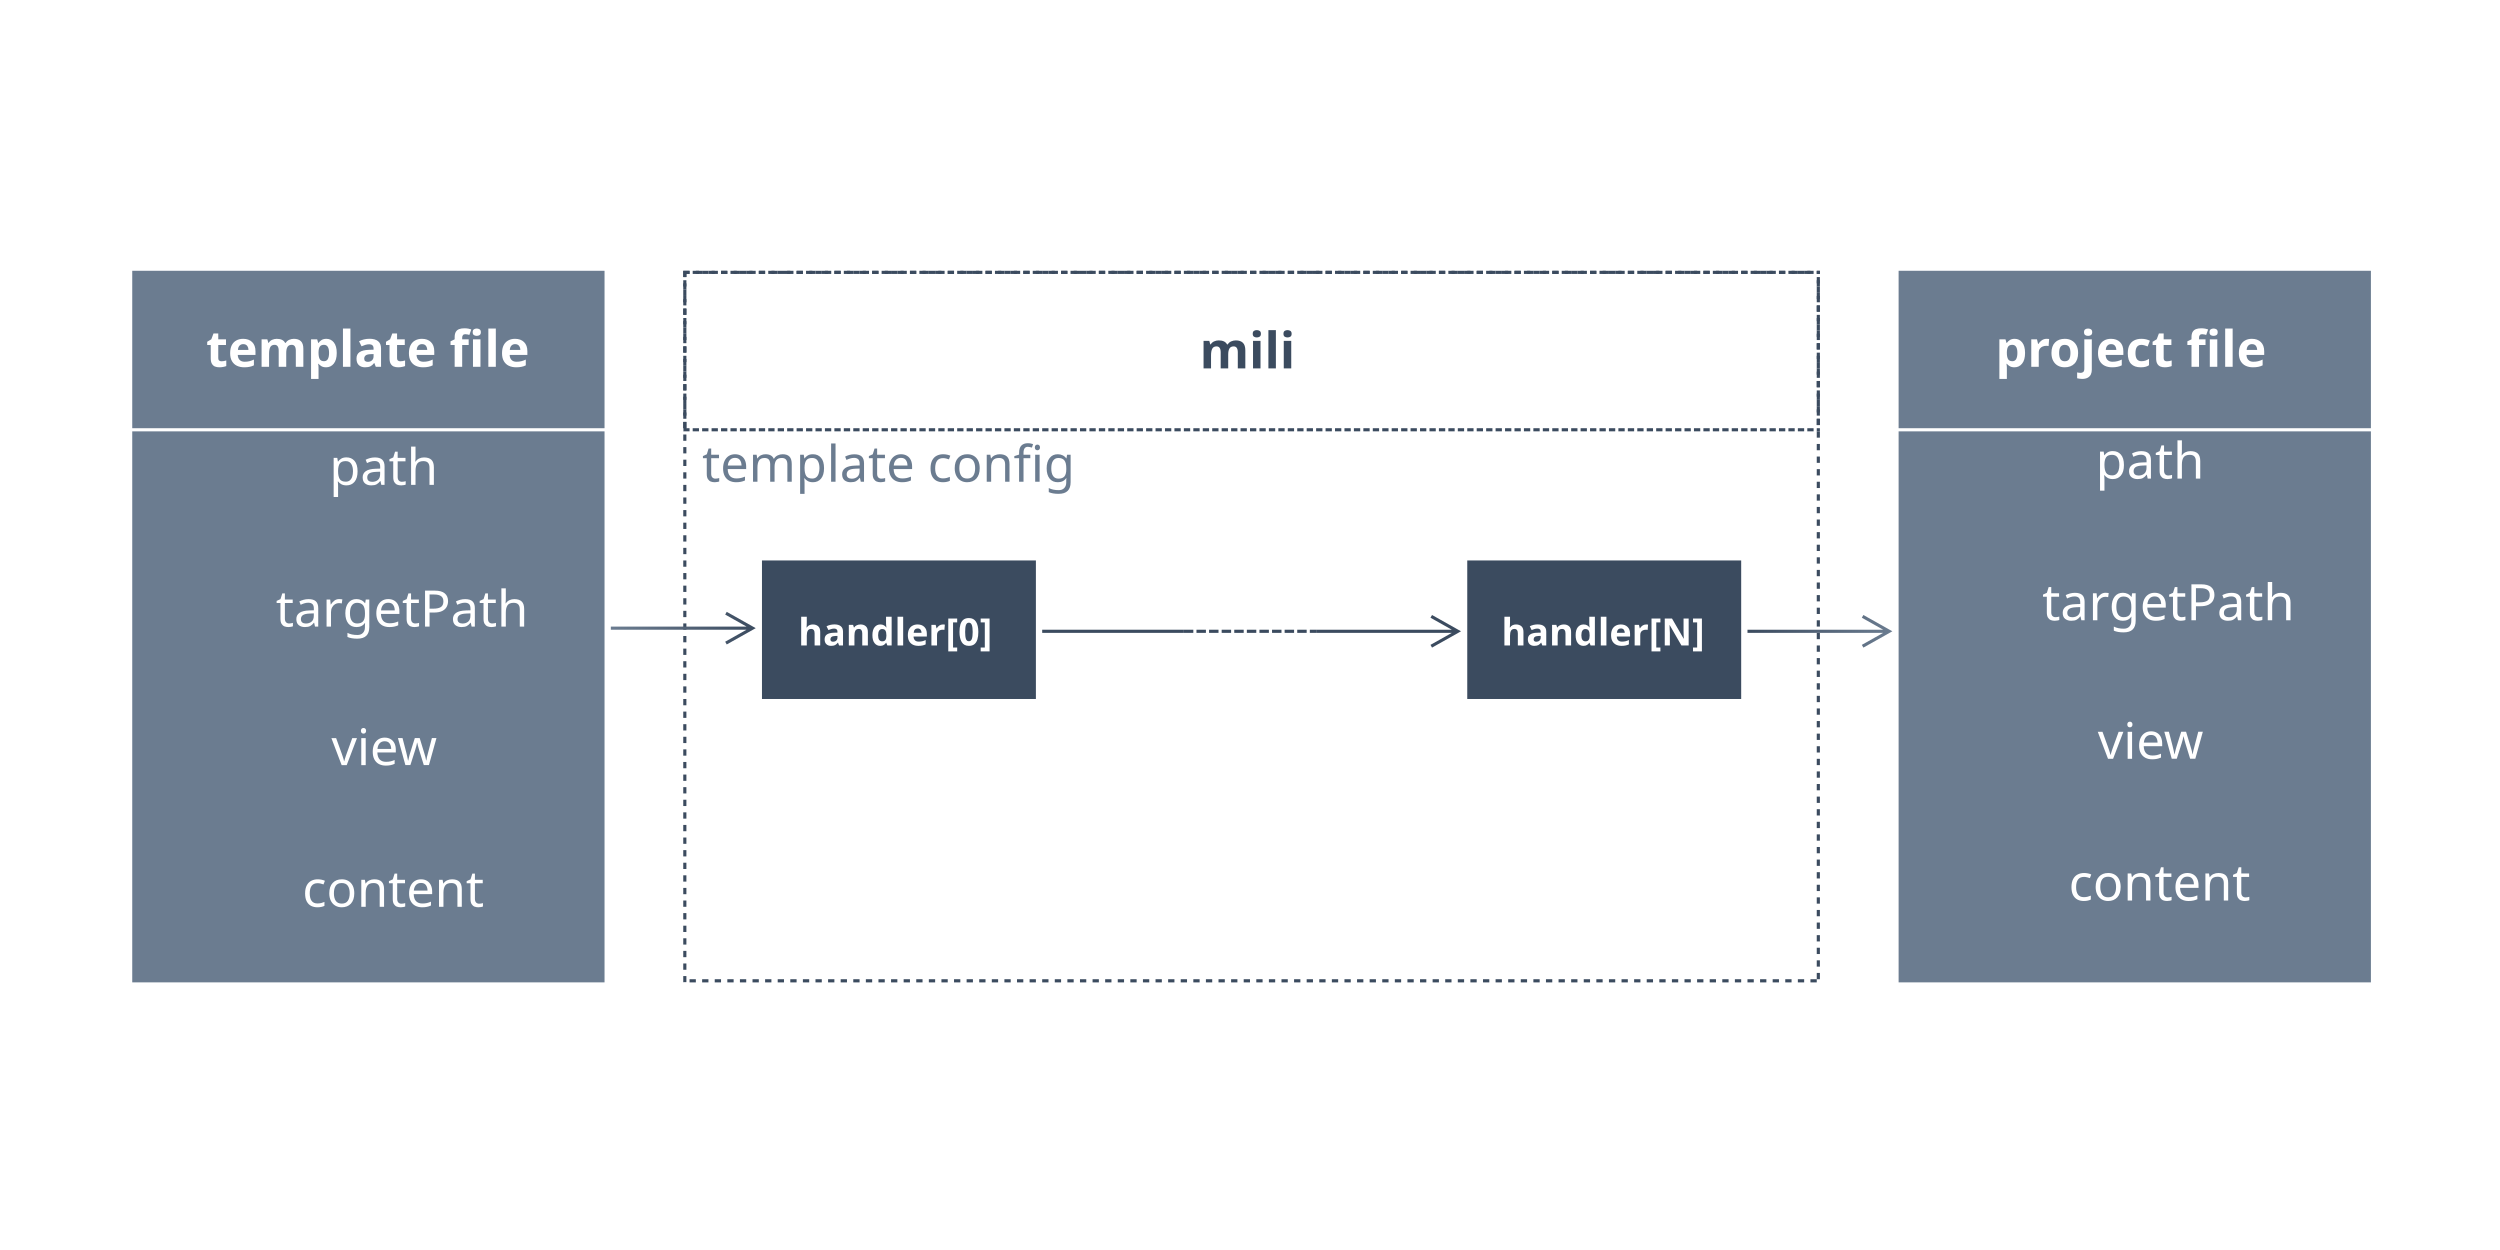
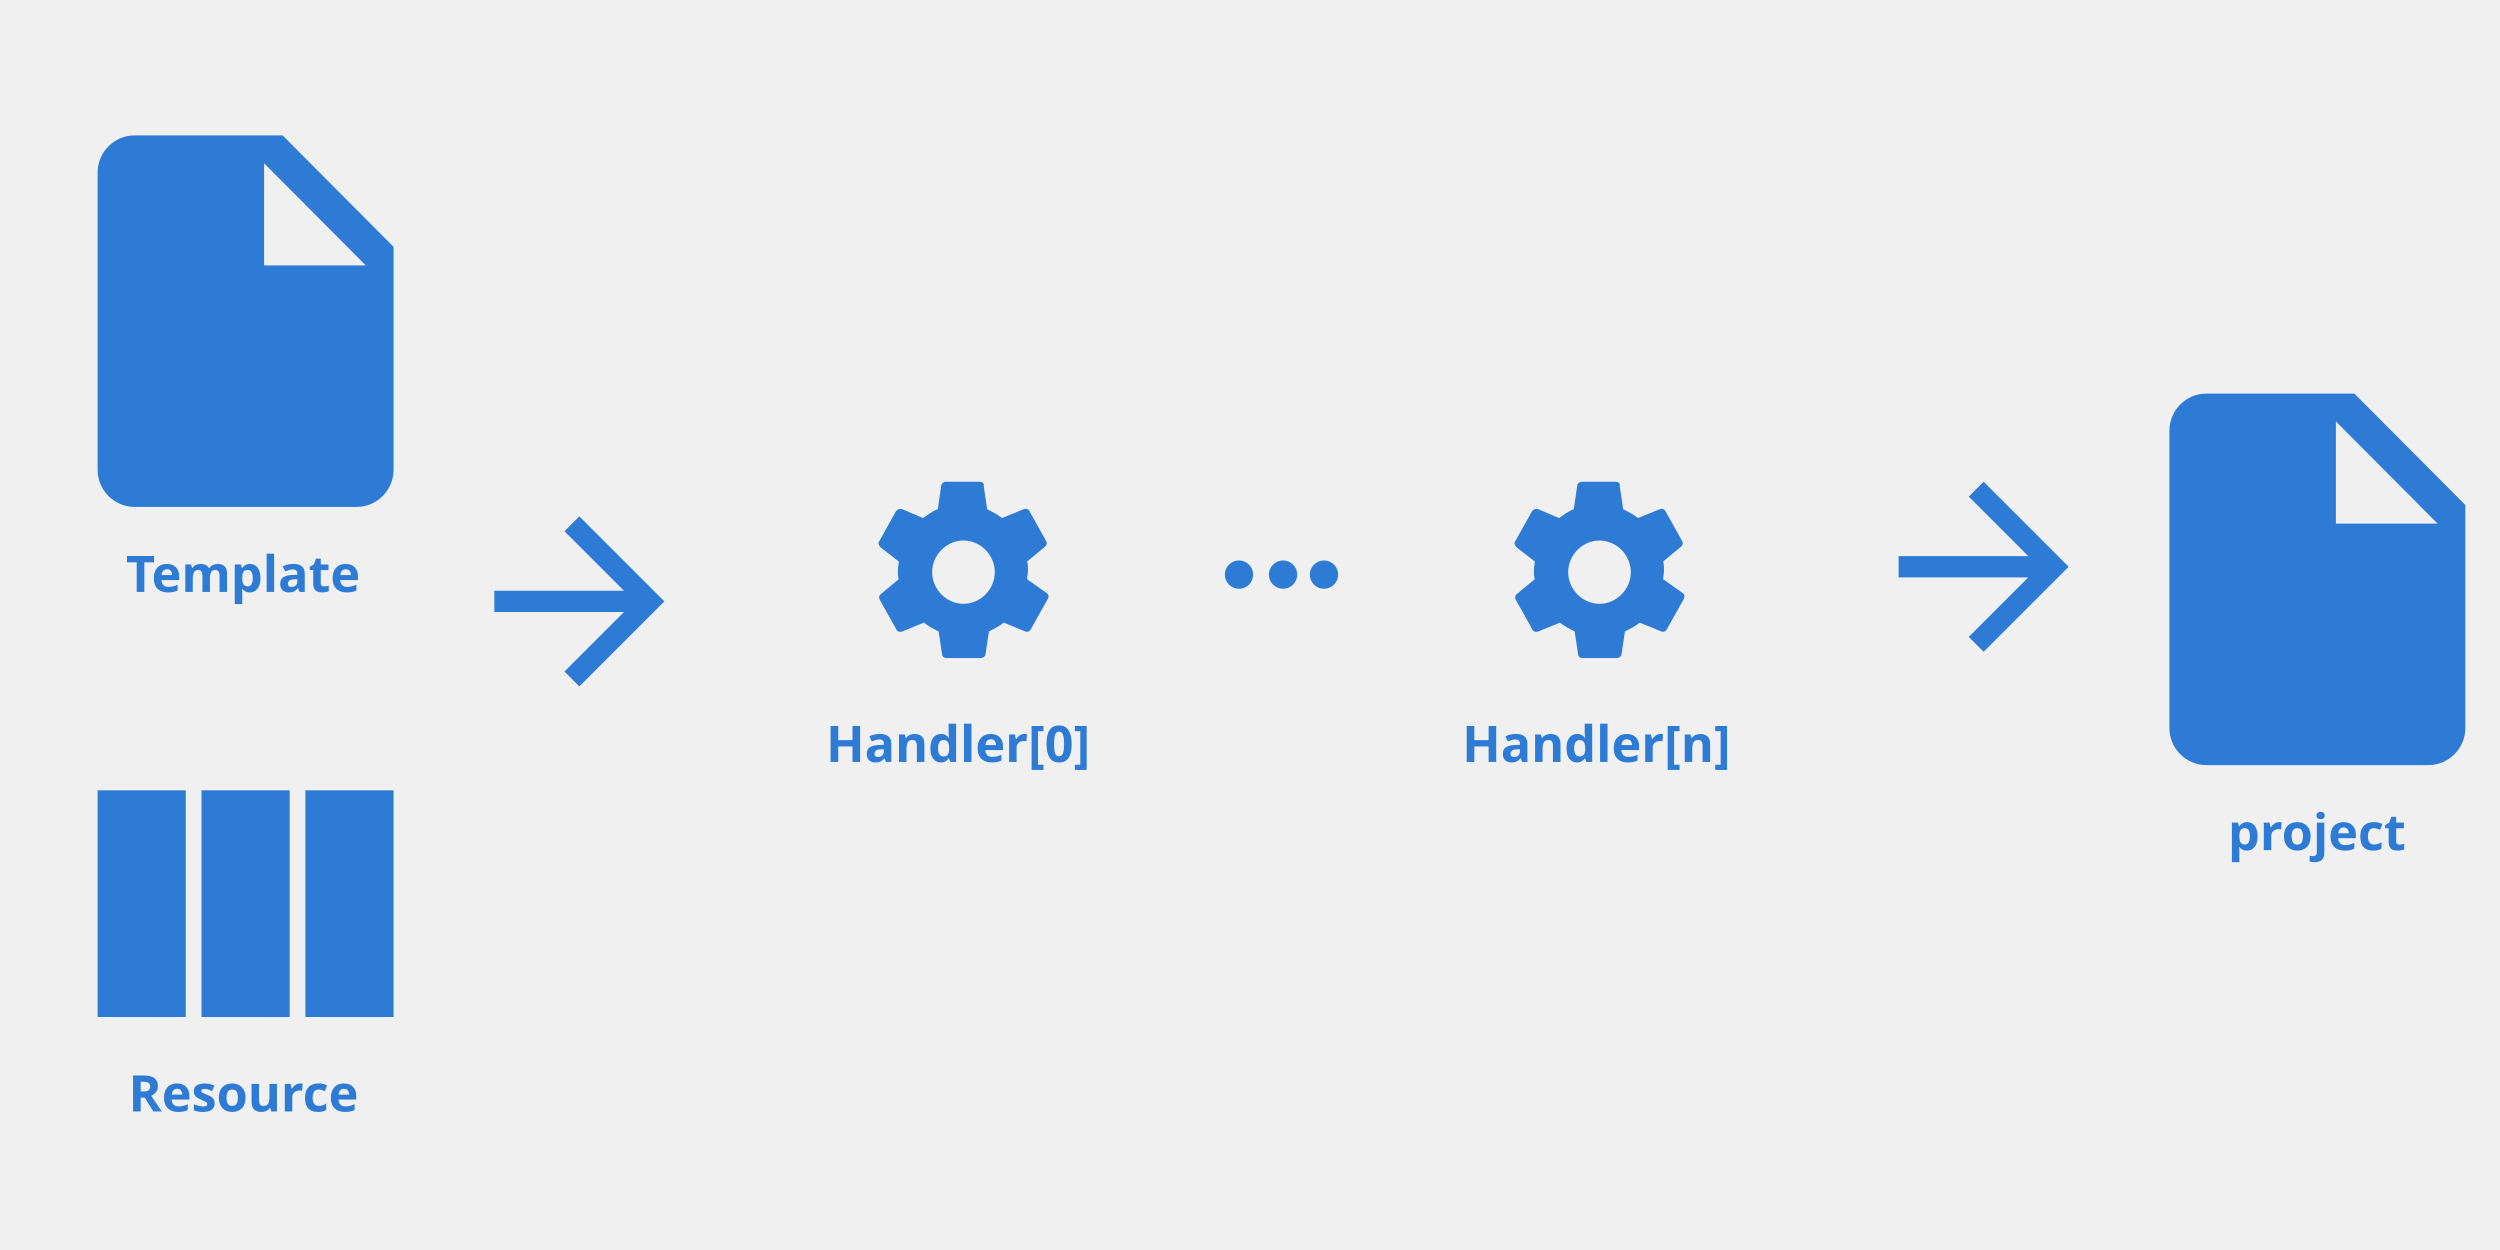
- <svg xmlns="http://www.w3.org/2000/svg" xmlns:xlink="http://www.w3.org/1999/xlink" width="794px" height="397px" viewBox="0 0 794 397" version="1.1">
-   <defs>
-     <rect id="path-1" x="0" y="0" width="361" height="226" />
-     <mask id="mask-2" maskContentUnits="userSpaceOnUse" maskUnits="objectBoundingBox" x="0" y="0" width="361" height="226" fill="white">
-       <use xlink:href="#path-1" />
-     </mask>
-     <rect id="path-3" x="0" y="0" width="361" height="51" />
-     <mask id="mask-4" maskContentUnits="userSpaceOnUse" maskUnits="objectBoundingBox" x="0" y="0" width="361" height="51" fill="white">
-       <use xlink:href="#path-3" />
-     </mask>
-     <linearGradient x1="0%" y1="100%" x2="100%" y2="100%" id="linearGradient-5">
-       <stop stop-color="#6B7C90" offset="0%" />
-       <stop stop-color="#3B4B5F" offset="100%" />
-     </linearGradient>
-     <linearGradient x1="0%" y1="0%" x2="100%" y2="0%" id="linearGradient-6">
-       <stop stop-color="#3B4B5F" offset="0%" />
-       <stop stop-color="#6B7C90" offset="100%" />
-     </linearGradient>
-   </defs>
-   <g id="Page-1" stroke="none" stroke-width="1" fill="none" fill-rule="evenodd">
-     <g id="Artboard">
-       <rect fill="#FFFFFF" x="0" y="0" width="794" height="397" />
-       <g id="mili" transform="translate(217, 86)">
-         <use id="Rectangle" stroke="#3B4B5F" mask="url(#mask-2)" stroke-width="2" stroke-dasharray="2" xlink:href="#path-1" />
-         <use id="Rectangle" stroke="#3B4B5F" mask="url(#mask-4)" stroke-width="2" stroke-dasharray="2,1" xlink:href="#path-3" />
-         <text font-family="LucidaGrande-Bold, Lucida Grande" font-size="16" font-weight="bold" fill="#3B4B5F">
-           <tspan x="164" y="31">mili</tspan>
+ <svg xmlns="http://www.w3.org/2000/svg" width="794px" height="397px" viewBox="0 0 794 397" version="1.1">
+   <g id="Artboard" stroke="none" stroke-width="1" fill="none" fill-rule="evenodd">
+     <g id="Group-2" transform="translate(31, 43)" fill="#2E7BD6">
+       <path d="M0,11.8 L0,106.2 C0,112.69 5.287,118 11.75,118 L82.25,118 C88.713,118 94,112.69 94,106.2 L94,35.4 L58.75,0 L11.75,0 C5.287,0 0,5.31 0,11.8 Z M52.875,8.85 L85.188,41.3 L52.875,41.3 L52.875,8.85 Z" id="file" />
+       <text id="Template" font-family="LucidaGrande-Bold, Lucida Grande" font-size="16" font-weight="bold">
+         <tspan x="9" y="145">Template</tspan>
+       </text>
+     </g>
+     <g id="Group-2" transform="translate(689, 125)" fill="#2E7BD6">
+       <path d="M0,11.8 L0,106.2 C0,112.69 5.287,118 11.75,118 L82.25,118 C88.713,118 94,112.69 94,106.2 L94,35.4 L58.75,0 L11.75,0 C5.287,0 0,5.31 0,11.8 Z M52.875,8.85 L85.188,41.3 L52.875,41.3 L52.875,8.85 Z" id="file" />
+       <text id="project" font-family="LucidaGrande-Bold, Lucida Grande" font-size="16" font-weight="bold">
+         <tspan x="18.602" y="145">project</tspan>
+       </text>
+     </g>
+     <g id="Group" transform="translate(31, 251)" fill="#2E7BD6">
+       <text id="Resource" font-family="LucidaGrande-Bold, Lucida Grande" font-size="16" font-weight="bold">
+         <tspan x="9.824" y="102">Resource</tspan>
+       </text>
+       <path d="M33,72 L61,72 L61,0 L33,0 L33,72 L33,72 Z M0,72 L28,72 L28,0 L0,0 L0,72 L0,72 Z M66,0 L66,72 L94,72 L94,0 L66,0 L66,0 Z" id="Resource" />
+     </g>
+     <g id="Group-4" transform="translate(243, 153)" fill="#2E7BD6">
+       <g id="Group-3">
+         <text id="Handler[0]" font-family="LucidaGrande-Bold, Lucida Grande" font-size="16" font-weight="bold">
+           <tspan x="19.367" y="89">Handler[0]</tspan>
        </text>
-         <text id="template-config" font-family="AppleSymbols, Apple Symbols" font-size="16" font-weight="normal" fill="#6B7C90">
-           <tspan x="6" y="67">template config</tspan>
+         <path d="M83.208,30.955 C83.208,30.111 83.484,29.266 83.484,28.141 C83.484,27.015 83.484,26.171 83.208,25.327 L88.993,20.543 C89.544,19.98 89.544,19.417 89.268,18.854 L83.759,9.005 C83.484,8.724 82.933,8.442 82.107,8.724 L75.221,11.538 C73.843,10.412 72.191,9.568 70.538,8.724 L69.436,1.407 C69.712,0.563 68.886,0 68.335,0 L57.317,0 C56.766,0 55.94,0.563 55.94,1.126 L54.838,8.724 C53.185,9.286 51.808,10.412 50.156,11.538 L43.545,8.724 C42.719,8.442 42.168,8.724 41.617,9.286 L36.108,19.136 C35.833,19.417 36.108,20.261 36.659,20.824 L42.443,25.327 C42.443,26.171 42.168,27.015 42.168,28.141 C42.168,29.266 42.168,30.111 42.443,30.955 L36.659,35.739 C36.108,36.302 36.108,36.864 36.383,37.427 L41.892,47.276 C42.168,47.558 42.719,47.839 43.545,47.558 L50.431,44.744 C51.808,45.869 53.461,46.714 55.113,47.558 L56.215,54.874 C56.215,55.437 56.766,56 57.592,56 L68.61,56 C69.161,56 69.987,55.437 69.987,54.874 L71.089,47.558 C72.742,46.714 74.394,45.869 75.772,44.744 L82.658,47.558 C83.208,47.839 84.035,47.558 84.31,46.995 L89.819,37.146 C90.095,36.583 90.095,35.739 89.544,35.457 L83.208,30.955 L83.208,30.955 Z M63,38.769 C57.6,38.769 53.053,34.174 53.053,28.718 C53.053,23.262 57.6,18.667 63,18.667 C68.4,18.667 72.947,23.262 72.947,28.718 C72.947,34.174 68.4,38.769 63,38.769 L63,38.769 Z" id="Shape" />
+       </g>
+       <g id="Group-3" transform="translate(202, 0)">
+         <text id="Handler[n]" font-family="LucidaGrande-Bold, Lucida Grande" font-size="16" font-weight="bold">
+           <tspan x="19.391" y="89">Handler[n]</tspan>
        </text>
+         <path d="M83.208,30.955 C83.208,30.111 83.484,29.266 83.484,28.141 C83.484,27.015 83.484,26.171 83.208,25.327 L88.993,20.543 C89.544,19.98 89.544,19.417 89.268,18.854 L83.759,9.005 C83.484,8.724 82.933,8.442 82.107,8.724 L75.221,11.538 C73.843,10.412 72.191,9.568 70.538,8.724 L69.436,1.407 C69.712,0.563 68.886,0 68.335,0 L57.317,0 C56.766,0 55.94,0.563 55.94,1.126 L54.838,8.724 C53.185,9.286 51.808,10.412 50.156,11.538 L43.545,8.724 C42.719,8.442 42.168,8.724 41.617,9.286 L36.108,19.136 C35.833,19.417 36.108,20.261 36.659,20.824 L42.443,25.327 C42.443,26.171 42.168,27.015 42.168,28.141 C42.168,29.266 42.168,30.111 42.443,30.955 L36.659,35.739 C36.108,36.302 36.108,36.864 36.383,37.427 L41.892,47.276 C42.168,47.558 42.719,47.839 43.545,47.558 L50.431,44.744 C51.808,45.869 53.461,46.714 55.113,47.558 L56.215,54.874 C56.215,55.437 56.766,56 57.592,56 L68.61,56 C69.161,56 69.987,55.437 69.987,54.874 L71.089,47.558 C72.742,46.714 74.394,45.869 75.772,44.744 L82.658,47.558 C83.208,47.839 84.035,47.558 84.31,46.995 L89.819,37.146 C90.095,36.583 90.095,35.739 89.544,35.457 L83.208,30.955 L83.208,30.955 Z M63,38.769 C57.6,38.769 53.053,34.174 53.053,28.718 C53.053,23.262 57.6,18.667 63,18.667 C68.4,18.667 72.947,23.262 72.947,28.718 C72.947,34.174 68.4,38.769 63,38.769 L63,38.769 Z" id="Shape" />
      </g>
-       <g id="file" transform="translate(42, 86)">
-         <g id="Header">
-           <rect id="Rectangle" fill="#6B7C90" x="0" y="0" width="150" height="50" />
-           <text id="template-file" font-family="LucidaGrande-Bold, Lucida Grande" font-size="16" font-weight="bold" fill="#FFFFFF">
-             <tspan x="23.43" y="30.5">template file</tspan>
-           </text>
-         </g>
-         <rect id="Rectangle" fill="#6B7C90" x="0" y="51" width="150" height="175" />
-         <g id="Group-3" transform="translate(32, 57)" fill="#FFFFFF" font-family="AppleSymbols, Apple Symbols" font-size="16" font-weight="normal">
-           <text id="path">
-             <tspan x="30.609" y="11">path</tspan>
-           </text>
-           <text id="targetPath">
-             <tspan x="13.605" y="56">targetPath</tspan>
-           </text>
-           <text id="view">
-             <tspan x="31.254" y="100">view</tspan>
-           </text>
-           <text id="content">
-             <tspan x="22.027" y="145">content</tspan>
-           </text>
-         </g>
-       </g>
-       <g id="file" transform="translate(603, 86)">
-         <g id="Header">
-           <rect id="Rectangle" fill="#6B7C90" x="0" y="0" width="150" height="50" />
-           <text id="project-file" font-family="LucidaGrande-Bold, Lucida Grande" font-size="16" font-weight="bold" fill="#FFFFFF">
-             <tspan x="30.754" y="30.5">project file</tspan>
-           </text>
-         </g>
-         <rect id="Rectangle" fill="#6B7C90" x="0" y="51" width="150" height="175" />
-         <g id="Group-2" transform="translate(32, 55)" fill="#FFFFFF" font-family="AppleSymbols, Apple Symbols" font-size="16" font-weight="normal">
-           <text id="path">
-             <tspan x="30.609" y="11">path</tspan>
-           </text>
-           <text id="targetPath">
-             <tspan x="13.605" y="56">targetPath</tspan>
-           </text>
-           <text id="view">
-             <tspan x="31.254" y="100">view</tspan>
-           </text>
-           <text id="content">
-             <tspan x="22.027" y="145">content</tspan>
-           </text>
-         </g>
-       </g>
-       <g id="handler[0]" transform="translate(242, 178)">
-         <rect id="Rectangle" fill="#3B4B5F" x="0" y="0" width="87" height="44" />
-         <text font-family="LucidaGrande-Bold, Lucida Grande" font-size="12" font-weight="bold" fill="#FFFFFF">
-           <tspan x="11.517" y="27">handler[0]</tspan>
-         </text>
-       </g>
-       <g id="handler[0]" transform="translate(466, 178)">
-         <rect id="Rectangle" fill="#3B4B5F" x="0" y="0" width="87" height="44" />
-         <text id="handler[N]" font-family="LucidaGrande-Bold, Lucida Grande" font-size="12" font-weight="bold" fill="#FFFFFF">
-           <tspan x="10.863" y="27">handler[N]</tspan>
-         </text>
-       </g>
-       <path id="arrow" d="M237.091,199 L230.319,195.191 L230.809,194.319 L240.02,199.5 L230.809,204.681 L230.319,203.809 L237.091,200 L194,200 L194,199 L237.091,199 Z" fill="url(#linearGradient-5)" fill-rule="nonzero" />
-       <path id="arrow" d="M598.091,200 L591.319,196.191 L591.809,195.319 L601.02,200.5 L591.809,205.681 L591.319,204.809 L598.091,201 L555,201 L555,200 L598.091,200 Z" fill="url(#linearGradient-6)" fill-rule="nonzero" />
-       <g id="arrow" transform="translate(331, 200)">
-         <path d="M0.5,0.5 L44.5,0.5" id="Line" stroke="#3B4B5F" stroke-linecap="square" />
-         <path d="M45.5,0.5 L86.5,0.5" id="Line" stroke="#3B4B5F" stroke-linecap="square" stroke-dasharray="2" />
-         <path id="Line" d="M130.091,1.99840144e-15 L123.319,-3.809 L123.809,-4.681 L133.02,0.5 L123.809,5.681 L123.319,4.809 L130.091,1 L87,1 L87,0 L130.091,0 Z" fill="#3B4B5F" fill-rule="nonzero" />
-       </g>
+       <path d="M150.5,25 C148.025,25 146,27.025 146,29.5 C146,31.975 148.025,34 150.5,34 C152.975,34 155,31.975 155,29.5 C155,27.025 152.975,25 150.5,25 L150.5,25 Z M177.5,25 C175.025,25 173,27.025 173,29.5 C173,31.975 175.025,34 177.5,34 C179.975,34 182,31.975 182,29.5 C182,27.025 179.975,25 177.5,25 L177.5,25 Z M164.5,25 C162.025,25 160,27.025 160,29.5 C160,31.975 162.025,34 164.5,34 C166.975,34 169,31.975 169,29.5 C169,27.025 166.975,25 164.5,25 L164.5,25 Z" id="Shape" />
    </g>
+     <polygon id="Shape" fill="#2E7BD6" points="184 164 179.275 168.725 198.175 187.625 157 187.625 157 194.375 198.175 194.375 179.275 213.275 184 218 211 191" />
+     <polygon id="Shape" fill="#2E7BD6" points="630 153 625.275 157.725 644.175 176.625 603 176.625 603 183.375 644.175 183.375 625.275 202.275 630 207 657 180" />
  </g>
</svg>
